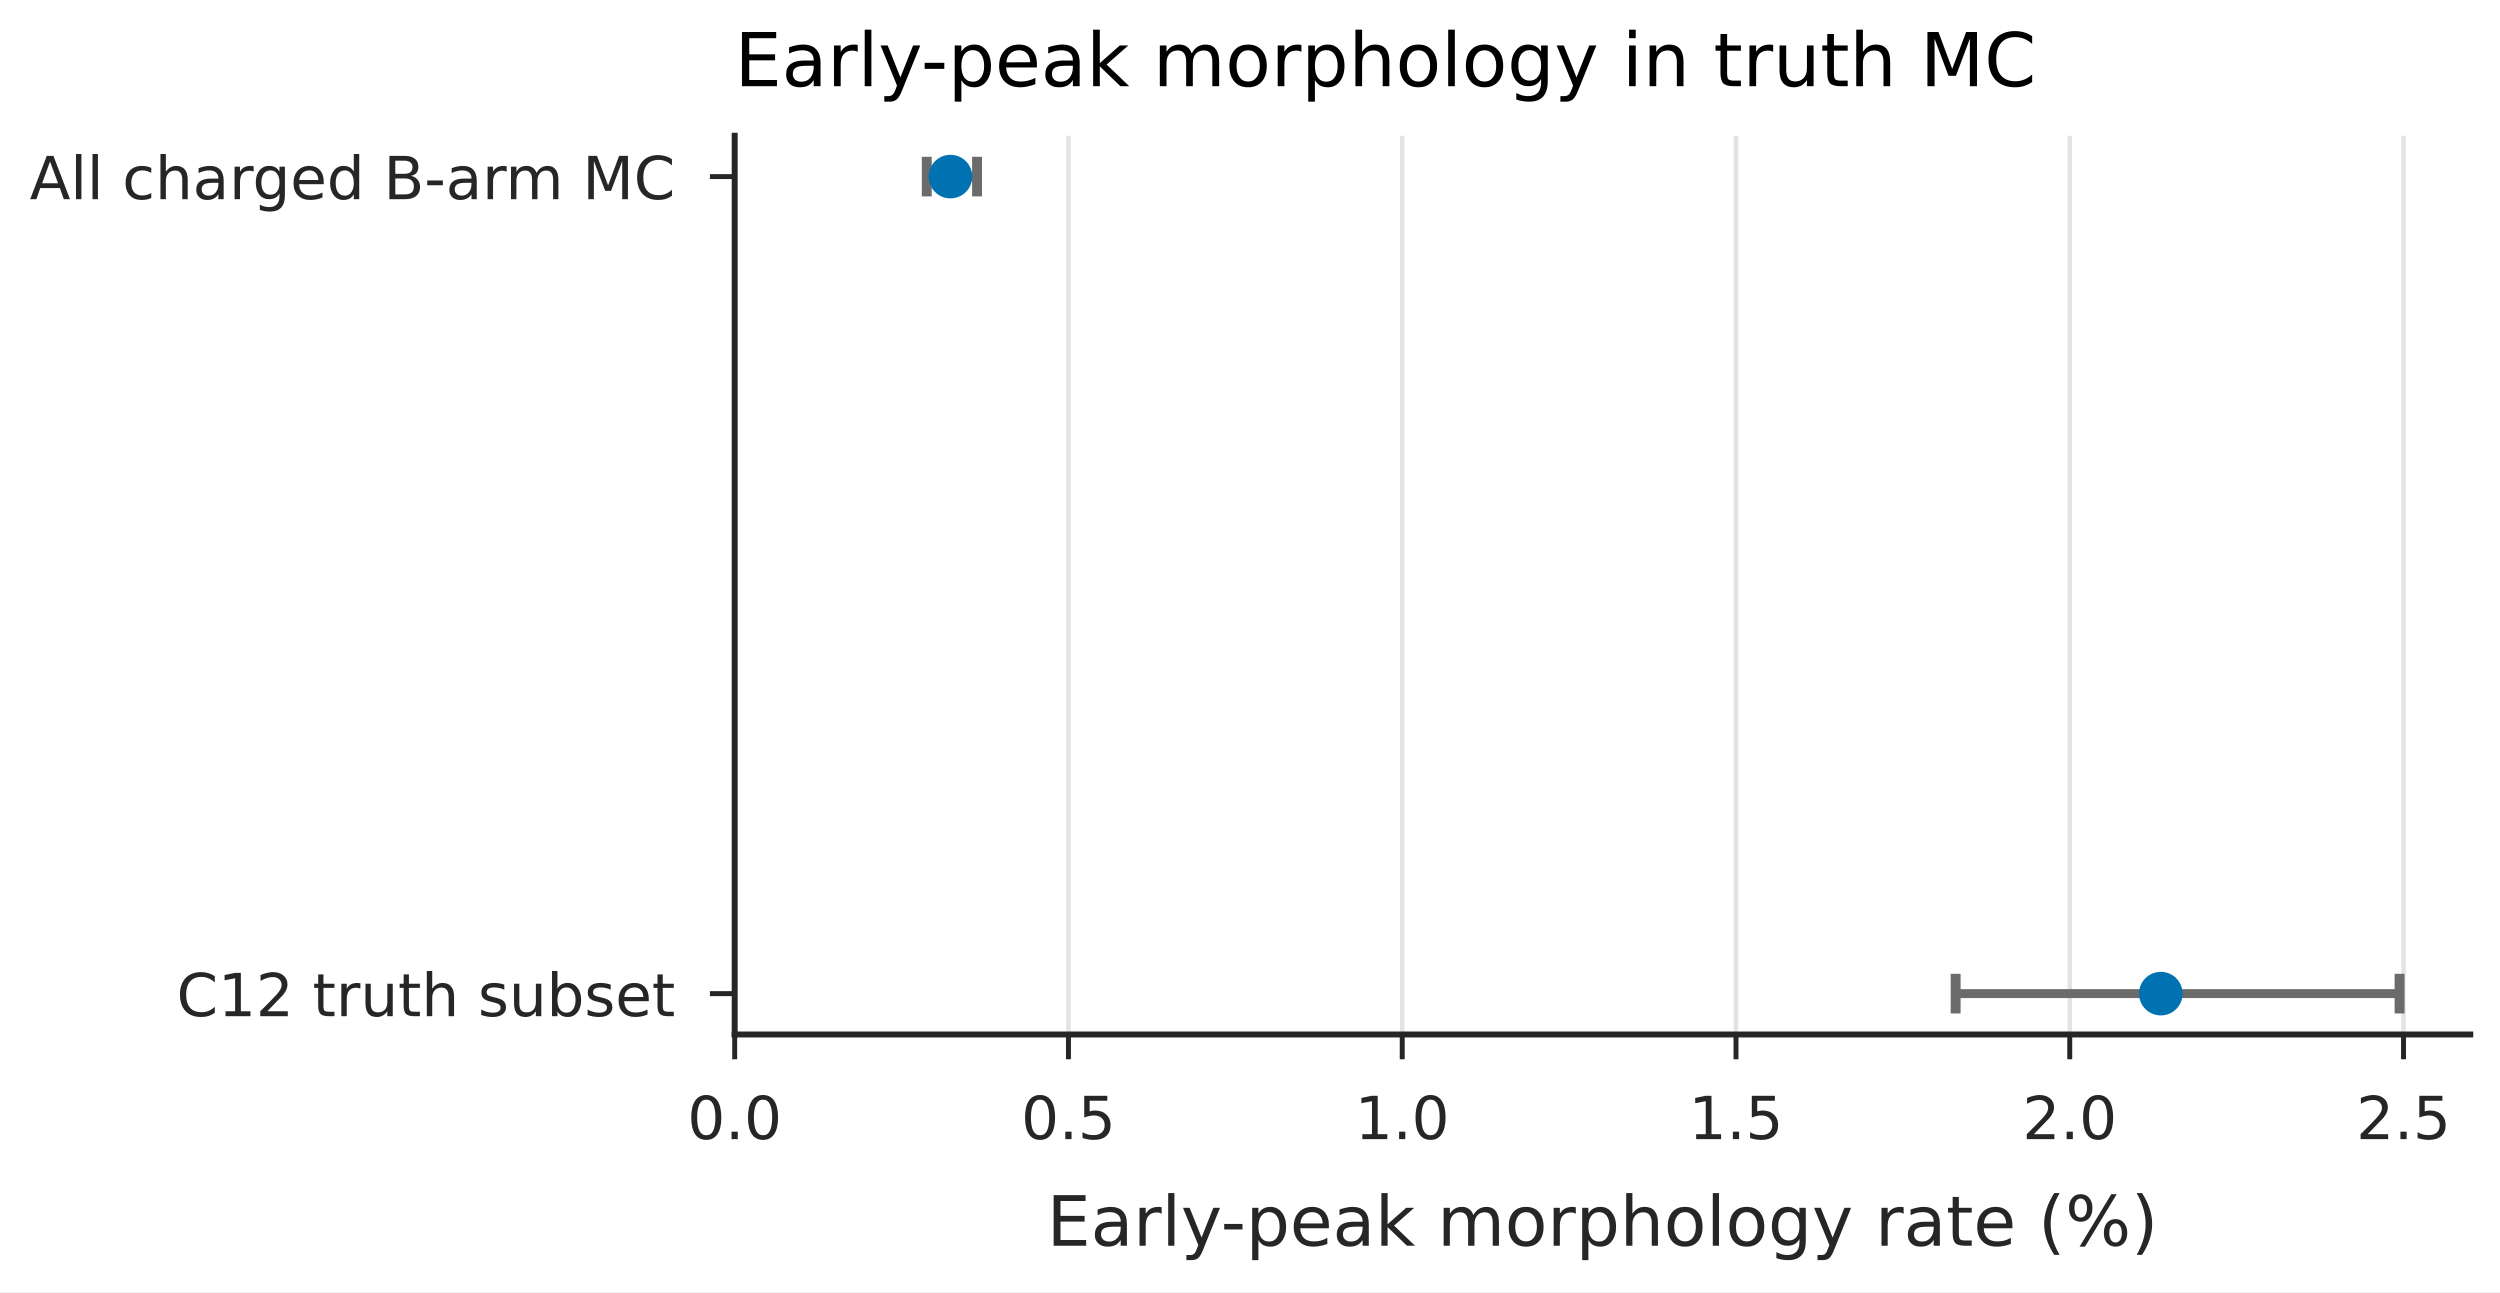
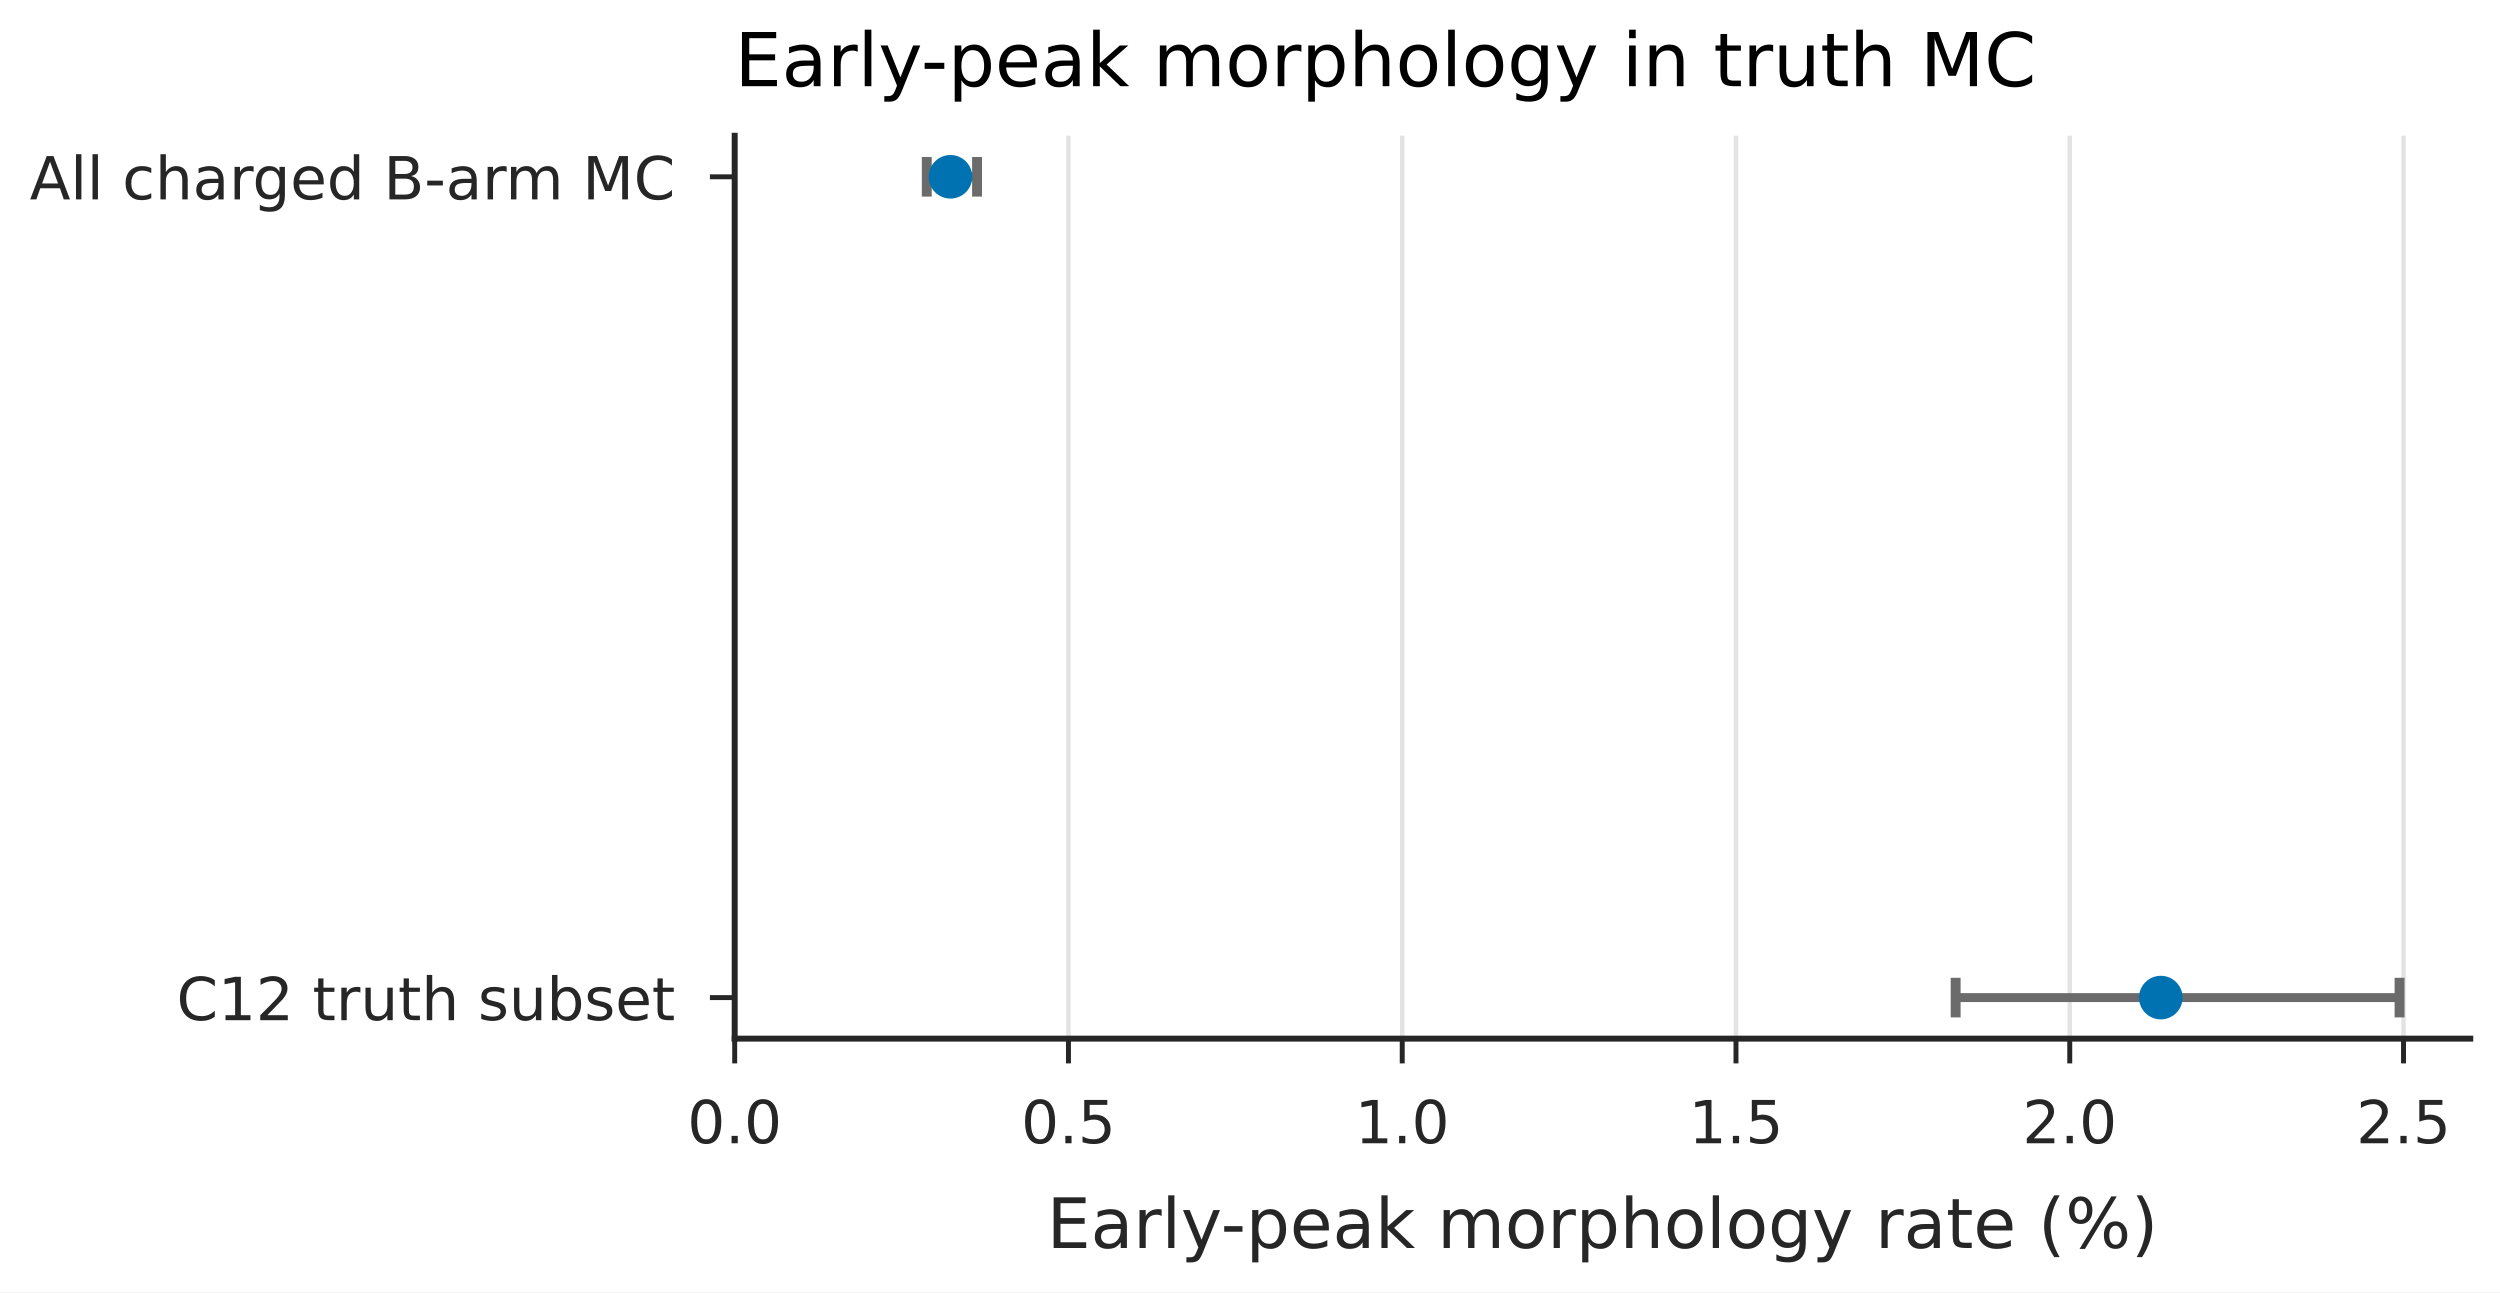
<svg xmlns="http://www.w3.org/2000/svg" xmlns:xlink="http://www.w3.org/1999/xlink" width="252.283pt" height="130.394pt" viewBox="0 0 252.283 130.394" version="1.1">
  <defs>
    <style type="text/css">*{stroke-linejoin: round; stroke-linecap: butt}</style>
  </defs>
  <g id="figure_1">
    <g id="patch_1">
      <path d="M 0 130.394  L 252.283 130.394  L 252.283 0  L 0 0  z " style="fill: #ffffff" />
    </g>
    <g id="axes_1">
      <g id="patch_2">
-         <path d="M 74.14 104.393  L 249.283 104.393  L 249.283 13.699  L 74.14 13.699  z " style="fill: #ffffff" />
+         <path d="M 74.14 104.812  L 249.283 104.812  L 249.283 13.699  L 74.14 13.699  z " style="fill: #ffffff" />
      </g>
      <g id="matplotlib.axis_1">
        <g id="xtick_1">
          <g id="line2d_1">
-             <path d="M 74.14 104.393  L 74.14 13.699  " clip-path="url(#p5a5987493f)" style="fill: none; stroke: #d8d8d8; stroke-opacity: 0.7; stroke-width: 0.45; stroke-linecap: square" />
+             <path d="M 74.14 104.812  L 74.14 13.699  " clip-path="url(#p54c37fe207)" style="fill: none; stroke: #d8d8d8; stroke-opacity: 0.7; stroke-width: 0.45; stroke-linecap: square" />
          </g>
          <g id="line2d_2">
            <defs>
              <path id="mf00183c285" d="M 0 0  L 0 2.5  " style="stroke: #262626; stroke-width: 0.5" />
            </defs>
            <g>
-               <use xlink:href="#mf00183c285" x="74.14" y="104.393" style="fill: #262626; stroke: #262626; stroke-width: 0.5" />
+               <use xlink:href="#mf00183c285" x="74.14" y="104.812" style="fill: #262626; stroke: #262626; stroke-width: 0.5" />
            </g>
          </g>
          <g id="text_1">
-             <text style="font-size: 6px; font-family: 'DejaVu Sans', 'Arial', 'Liberation Sans', sans-serif; text-anchor: middle; fill: #262626" x="74.14" y="114.952" transform="rotate(-0 74.13962 114.9515)">0.0</text>
+             <text style="font-size: 6px; font-family: 'DejaVu Sans', 'Arial', 'Liberation Sans', sans-serif; text-anchor: middle; fill: #262626" x="74.14" y="115.371" transform="rotate(-0 74.13962 115.371)">0.0</text>
          </g>
        </g>
        <g id="xtick_2">
          <g id="line2d_3">
-             <path d="M 107.821 104.393  L 107.821 13.699  " clip-path="url(#p5a5987493f)" style="fill: none; stroke: #d8d8d8; stroke-opacity: 0.7; stroke-width: 0.45; stroke-linecap: square" />
+             <path d="M 107.821 104.812  L 107.821 13.699  " clip-path="url(#p54c37fe207)" style="fill: none; stroke: #d8d8d8; stroke-opacity: 0.7; stroke-width: 0.45; stroke-linecap: square" />
          </g>
          <g id="line2d_4">
            <g>
-               <use xlink:href="#mf00183c285" x="107.821" y="104.393" style="fill: #262626; stroke: #262626; stroke-width: 0.5" />
+               <use xlink:href="#mf00183c285" x="107.821" y="104.812" style="fill: #262626; stroke: #262626; stroke-width: 0.5" />
            </g>
          </g>
          <g id="text_2">
-             <text style="font-size: 6px; font-family: 'DejaVu Sans', 'Arial', 'Liberation Sans', sans-serif; text-anchor: middle; fill: #262626" x="107.821" y="114.952" transform="rotate(-0 107.8211 114.9515)">0.5</text>
+             <text style="font-size: 6px; font-family: 'DejaVu Sans', 'Arial', 'Liberation Sans', sans-serif; text-anchor: middle; fill: #262626" x="107.821" y="115.371" transform="rotate(-0 107.8211 115.371)">0.5</text>
          </g>
        </g>
        <g id="xtick_3">
          <g id="line2d_5">
-             <path d="M 141.503 104.393  L 141.503 13.699  " clip-path="url(#p5a5987493f)" style="fill: none; stroke: #d8d8d8; stroke-opacity: 0.7; stroke-width: 0.45; stroke-linecap: square" />
+             <path d="M 141.503 104.812  L 141.503 13.699  " clip-path="url(#p54c37fe207)" style="fill: none; stroke: #d8d8d8; stroke-opacity: 0.7; stroke-width: 0.45; stroke-linecap: square" />
          </g>
          <g id="line2d_6">
            <g>
-               <use xlink:href="#mf00183c285" x="141.503" y="104.393" style="fill: #262626; stroke: #262626; stroke-width: 0.5" />
+               <use xlink:href="#mf00183c285" x="141.503" y="104.812" style="fill: #262626; stroke: #262626; stroke-width: 0.5" />
            </g>
          </g>
          <g id="text_3">
-             <text style="font-size: 6px; font-family: 'DejaVu Sans', 'Arial', 'Liberation Sans', sans-serif; text-anchor: middle; fill: #262626" x="141.503" y="114.952" transform="rotate(-0 141.5025 114.9515)">1.0</text>
+             <text style="font-size: 6px; font-family: 'DejaVu Sans', 'Arial', 'Liberation Sans', sans-serif; text-anchor: middle; fill: #262626" x="141.503" y="115.371" transform="rotate(-0 141.5025 115.371)">1.0</text>
          </g>
        </g>
        <g id="xtick_4">
          <g id="line2d_7">
-             <path d="M 175.184 104.393  L 175.184 13.699  " clip-path="url(#p5a5987493f)" style="fill: none; stroke: #d8d8d8; stroke-opacity: 0.7; stroke-width: 0.45; stroke-linecap: square" />
+             <path d="M 175.184 104.812  L 175.184 13.699  " clip-path="url(#p54c37fe207)" style="fill: none; stroke: #d8d8d8; stroke-opacity: 0.7; stroke-width: 0.45; stroke-linecap: square" />
          </g>
          <g id="line2d_8">
            <g>
-               <use xlink:href="#mf00183c285" x="175.184" y="104.393" style="fill: #262626; stroke: #262626; stroke-width: 0.5" />
+               <use xlink:href="#mf00183c285" x="175.184" y="104.812" style="fill: #262626; stroke: #262626; stroke-width: 0.5" />
            </g>
          </g>
          <g id="text_4">
-             <text style="font-size: 6px; font-family: 'DejaVu Sans', 'Arial', 'Liberation Sans', sans-serif; text-anchor: middle; fill: #262626" x="175.184" y="114.952" transform="rotate(-0 175.184 114.9515)">1.5</text>
+             <text style="font-size: 6px; font-family: 'DejaVu Sans', 'Arial', 'Liberation Sans', sans-serif; text-anchor: middle; fill: #262626" x="175.184" y="115.371" transform="rotate(-0 175.184 115.371)">1.5</text>
          </g>
        </g>
        <g id="xtick_5">
          <g id="line2d_9">
-             <path d="M 208.865 104.393  L 208.865 13.699  " clip-path="url(#p5a5987493f)" style="fill: none; stroke: #d8d8d8; stroke-opacity: 0.7; stroke-width: 0.45; stroke-linecap: square" />
+             <path d="M 208.865 104.812  L 208.865 13.699  " clip-path="url(#p54c37fe207)" style="fill: none; stroke: #d8d8d8; stroke-opacity: 0.7; stroke-width: 0.45; stroke-linecap: square" />
          </g>
          <g id="line2d_10">
            <g>
-               <use xlink:href="#mf00183c285" x="208.865" y="104.393" style="fill: #262626; stroke: #262626; stroke-width: 0.5" />
+               <use xlink:href="#mf00183c285" x="208.865" y="104.812" style="fill: #262626; stroke: #262626; stroke-width: 0.5" />
            </g>
          </g>
          <g id="text_5">
-             <text style="font-size: 6px; font-family: 'DejaVu Sans', 'Arial', 'Liberation Sans', sans-serif; text-anchor: middle; fill: #262626" x="208.865" y="114.952" transform="rotate(-0 208.8655 114.9515)">2.0</text>
+             <text style="font-size: 6px; font-family: 'DejaVu Sans', 'Arial', 'Liberation Sans', sans-serif; text-anchor: middle; fill: #262626" x="208.865" y="115.371" transform="rotate(-0 208.8655 115.371)">2.0</text>
          </g>
        </g>
        <g id="xtick_6">
          <g id="line2d_11">
-             <path d="M 242.547 104.393  L 242.547 13.699  " clip-path="url(#p5a5987493f)" style="fill: none; stroke: #d8d8d8; stroke-opacity: 0.7; stroke-width: 0.45; stroke-linecap: square" />
+             <path d="M 242.547 104.812  L 242.547 13.699  " clip-path="url(#p54c37fe207)" style="fill: none; stroke: #d8d8d8; stroke-opacity: 0.7; stroke-width: 0.45; stroke-linecap: square" />
          </g>
          <g id="line2d_12">
            <g>
-               <use xlink:href="#mf00183c285" x="242.547" y="104.393" style="fill: #262626; stroke: #262626; stroke-width: 0.5" />
+               <use xlink:href="#mf00183c285" x="242.547" y="104.812" style="fill: #262626; stroke: #262626; stroke-width: 0.5" />
            </g>
          </g>
          <g id="text_6">
-             <text style="font-size: 6px; font-family: 'DejaVu Sans', 'Arial', 'Liberation Sans', sans-serif; text-anchor: middle; fill: #262626" x="242.547" y="114.952" transform="rotate(-0 242.5469 114.9515)">2.5</text>
+             <text style="font-size: 6px; font-family: 'DejaVu Sans', 'Arial', 'Liberation Sans', sans-serif; text-anchor: middle; fill: #262626" x="242.547" y="115.371" transform="rotate(-0 242.5469 115.371)">2.5</text>
          </g>
        </g>
        <g id="text_7">
-           <text style="font-size: 7px; font-family: 'DejaVu Sans', 'Arial', 'Liberation Sans', sans-serif; text-anchor: middle; fill: #262626" x="161.711" y="125.712" transform="rotate(-0 161.7114 125.7118)">Early-peak morphology rate (%)</text>
+           <text style="font-size: 7px; font-family: 'DejaVu Sans', 'Arial', 'Liberation Sans', sans-serif; text-anchor: middle; fill: #262626" x="161.711" y="125.938" transform="rotate(-0 161.7114 125.9377)">Early-peak morphology rate (%)</text>
        </g>
      </g>
      <g id="matplotlib.axis_2">
        <g id="ytick_1">
          <g id="line2d_13">
            <defs>
              <path id="m5b9cb7b1d8" d="M 0 0  L -2.5 0  " style="stroke: #262626; stroke-width: 0.5" />
            </defs>
            <g>
-               <use xlink:href="#m5b9cb7b1d8" x="74.14" y="17.822" style="fill: #262626; stroke: #262626; stroke-width: 0.5" />
+               <use xlink:href="#m5b9cb7b1d8" x="74.14" y="17.841" style="fill: #262626; stroke: #262626; stroke-width: 0.5" />
            </g>
          </g>
          <g id="text_8">
-             <text style="font-size: 6px; font-family: 'DejaVu Sans', 'Arial', 'Liberation Sans', sans-serif; text-anchor: end; fill: #262626" x="68.14" y="20.101" transform="rotate(-0 68.13962 20.10105)">All charged B-arm MC</text>
+             <text style="font-size: 6px; font-family: 'DejaVu Sans', 'Arial', 'Liberation Sans', sans-serif; text-anchor: end; fill: #262626" x="68.14" y="20.12" transform="rotate(-0 68.13962 20.12009)">All charged B-arm MC</text>
          </g>
        </g>
        <g id="ytick_2">
          <g id="line2d_14">
            <g>
-               <use xlink:href="#m5b9cb7b1d8" x="74.14" y="100.27" style="fill: #262626; stroke: #262626; stroke-width: 0.5" />
+               <use xlink:href="#m5b9cb7b1d8" x="74.14" y="100.67" style="fill: #262626; stroke: #262626; stroke-width: 0.5" />
            </g>
          </g>
          <g id="text_9">
-             <text style="font-size: 6px; font-family: 'DejaVu Sans', 'Arial', 'Liberation Sans', sans-serif; text-anchor: end; fill: #262626" x="68.14" y="102.55" transform="rotate(-0 68.13962 102.55)">C12 truth subset</text>
+             <text style="font-size: 6px; font-family: 'DejaVu Sans', 'Arial', 'Liberation Sans', sans-serif; text-anchor: end; fill: #262626" x="68.14" y="102.95" transform="rotate(-0 68.13962 102.9499)">C12 truth subset</text>
          </g>
        </g>
      </g>
      <g id="LineCollection_1">
-         <path d="M 93.523 17.822  L 98.597 17.822  " clip-path="url(#p5a5987493f)" style="fill: none; stroke: #6b6b6b; stroke-width: 0.9" />
-         <path d="M 197.35 100.27  L 242.148 100.27  " clip-path="url(#p5a5987493f)" style="fill: none; stroke: #6b6b6b; stroke-width: 0.9" />
+         <path d="M 93.523 17.841  L 98.597 17.841  " clip-path="url(#p54c37fe207)" style="fill: none; stroke: #6b6b6b; stroke-width: 0.9" />
+         <path d="M 197.35 100.67  L 242.148 100.67  " clip-path="url(#p54c37fe207)" style="fill: none; stroke: #6b6b6b; stroke-width: 0.9" />
      </g>
      <g id="line2d_15">
        <defs>
          <path id="meca766220e" d="M 0 2  L 0 -2  " style="stroke: #6b6b6b" />
        </defs>
-         <g clip-path="url(#p5a5987493f)">
-           <use xlink:href="#meca766220e" x="93.523" y="17.822" style="fill: #0072b2; stroke: #6b6b6b" />
-           <use xlink:href="#meca766220e" x="197.35" y="100.27" style="fill: #0072b2; stroke: #6b6b6b" />
+         <g clip-path="url(#p54c37fe207)">
+           <use xlink:href="#meca766220e" x="93.523" y="17.841" style="fill: #0072b2; stroke: #6b6b6b" />
+           <use xlink:href="#meca766220e" x="197.35" y="100.67" style="fill: #0072b2; stroke: #6b6b6b" />
        </g>
      </g>
      <g id="line2d_16">
-         <g clip-path="url(#p5a5987493f)">
-           <use xlink:href="#meca766220e" x="98.597" y="17.822" style="fill: #0072b2; stroke: #6b6b6b" />
-           <use xlink:href="#meca766220e" x="242.148" y="100.27" style="fill: #0072b2; stroke: #6b6b6b" />
+         <g clip-path="url(#p54c37fe207)">
+           <use xlink:href="#meca766220e" x="98.597" y="17.841" style="fill: #0072b2; stroke: #6b6b6b" />
+           <use xlink:href="#meca766220e" x="242.148" y="100.67" style="fill: #0072b2; stroke: #6b6b6b" />
        </g>
      </g>
      <g id="line2d_17">
        <defs>
          <path id="m4f22700e1a" d="M 0 1.7  C 0.451 1.7 0.883 1.521 1.202 1.202  C 1.521 0.883 1.7 0.451 1.7 0  C 1.7 -0.451 1.521 -0.883 1.202 -1.202  C 0.883 -1.521 0.451 -1.7 0 -1.7  C -0.451 -1.7 -0.883 -1.521 -1.202 -1.202  C -1.521 -0.883 -1.7 -0.451 -1.7 0  C -1.7 0.451 -1.521 0.883 -1.202 1.202  C -0.883 1.521 -0.451 1.7 0 1.7  z " style="stroke: #0072b2" />
        </defs>
-         <g clip-path="url(#p5a5987493f)">
-           <use xlink:href="#m4f22700e1a" x="95.913" y="17.822" style="fill: #0072b2; stroke: #0072b2" />
-           <use xlink:href="#m4f22700e1a" x="218.054" y="100.27" style="fill: #0072b2; stroke: #0072b2" />
+         <g clip-path="url(#p54c37fe207)">
+           <use xlink:href="#m4f22700e1a" x="95.913" y="17.841" style="fill: #0072b2; stroke: #0072b2" />
+           <use xlink:href="#m4f22700e1a" x="218.054" y="100.67" style="fill: #0072b2; stroke: #0072b2" />
        </g>
      </g>
      <g id="patch_3">
-         <path d="M 74.14 104.393  L 74.14 13.699  " style="fill: none; stroke: #262626; stroke-width: 0.6; stroke-linejoin: miter; stroke-linecap: square" />
+         <path d="M 74.14 104.812  L 74.14 13.699  " style="fill: none; stroke: #262626; stroke-width: 0.6; stroke-linejoin: miter; stroke-linecap: square" />
      </g>
      <g id="patch_4">
-         <path d="M 74.14 104.393  L 249.283 104.393  " style="fill: none; stroke: #262626; stroke-width: 0.6; stroke-linejoin: miter; stroke-linecap: square" />
+         <path d="M 74.14 104.812  L 249.283 104.812  " style="fill: none; stroke: #262626; stroke-width: 0.6; stroke-linejoin: miter; stroke-linecap: square" />
      </g>
      <g id="text_10">
        <text style="font-size: 7.5px; font-family: 'DejaVu Sans', 'Arial', 'Liberation Sans', sans-serif; text-anchor: start" x="74.14" y="8.699" transform="rotate(-0 74.13962 8.699068)">Early-peak morphology in truth MC</text>
      </g>
    </g>
  </g>
  <defs>
-     <clipPath id="p5a5987493f">
-       <rect x="74.14" y="13.699" width="175.144" height="90.694" />
+     <clipPath id="p54c37fe207">
+       <rect x="74.14" y="13.699" width="175.144" height="91.113" />
    </clipPath>
  </defs>
</svg>
